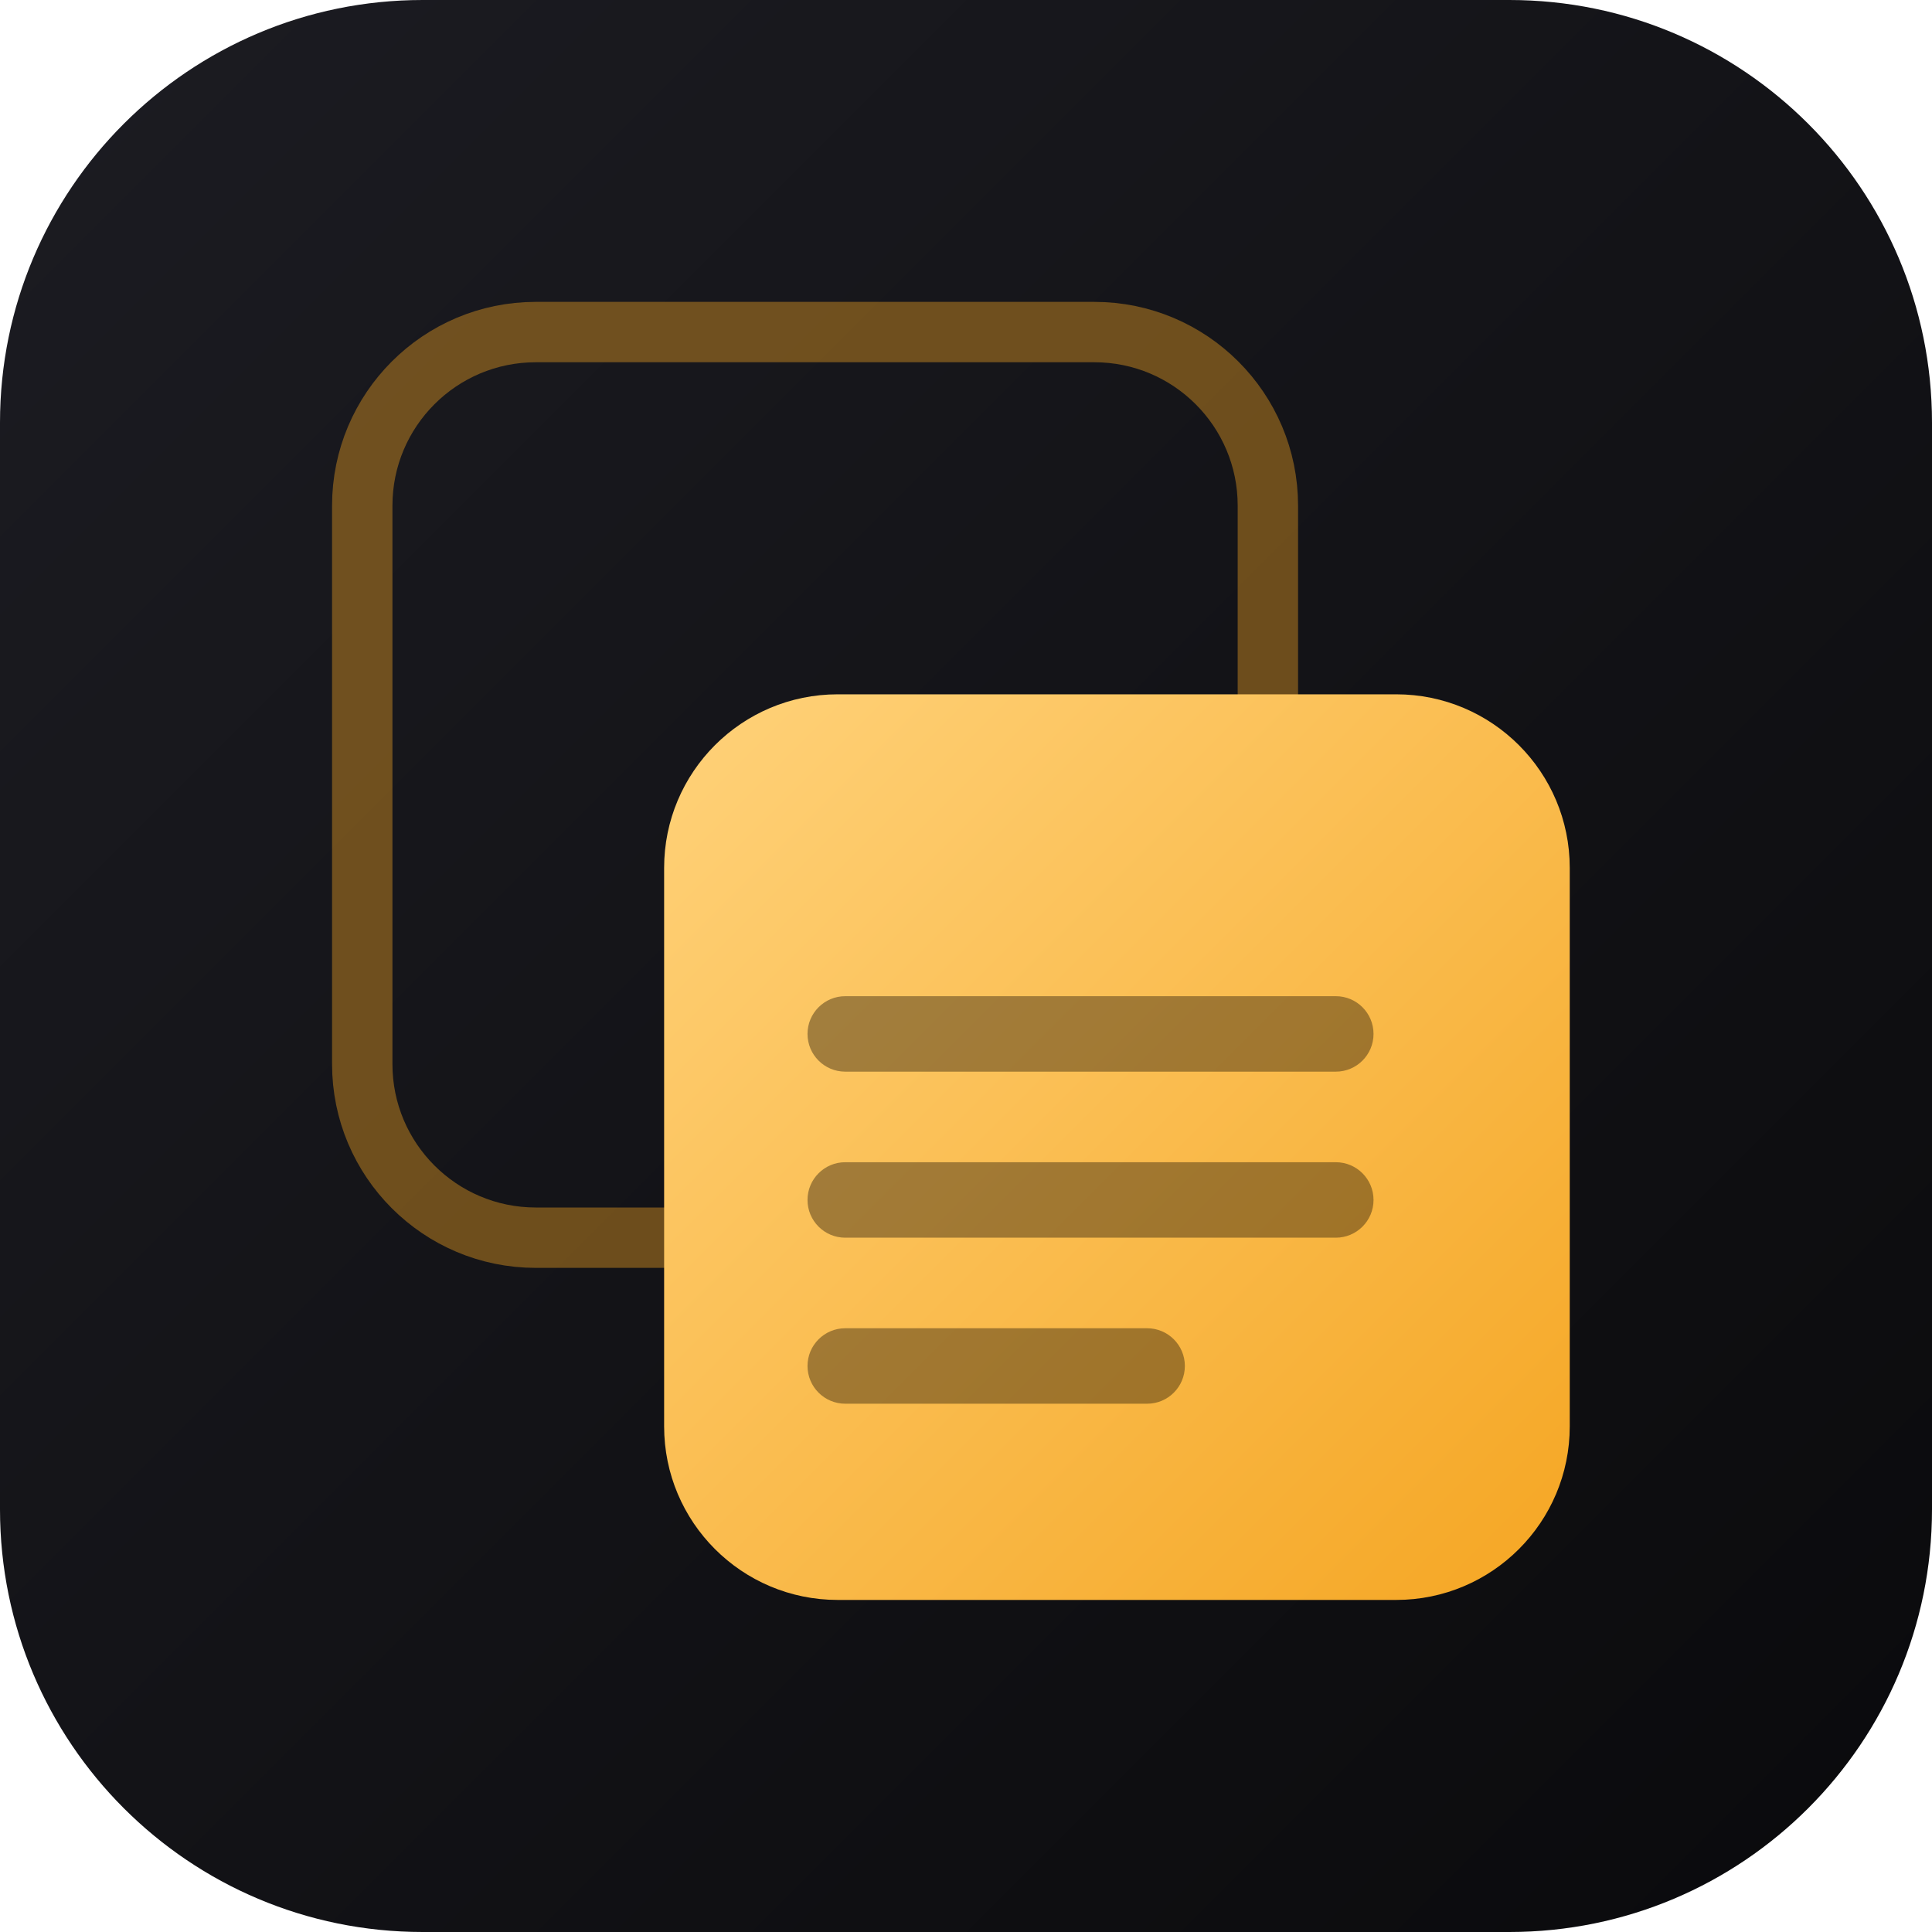
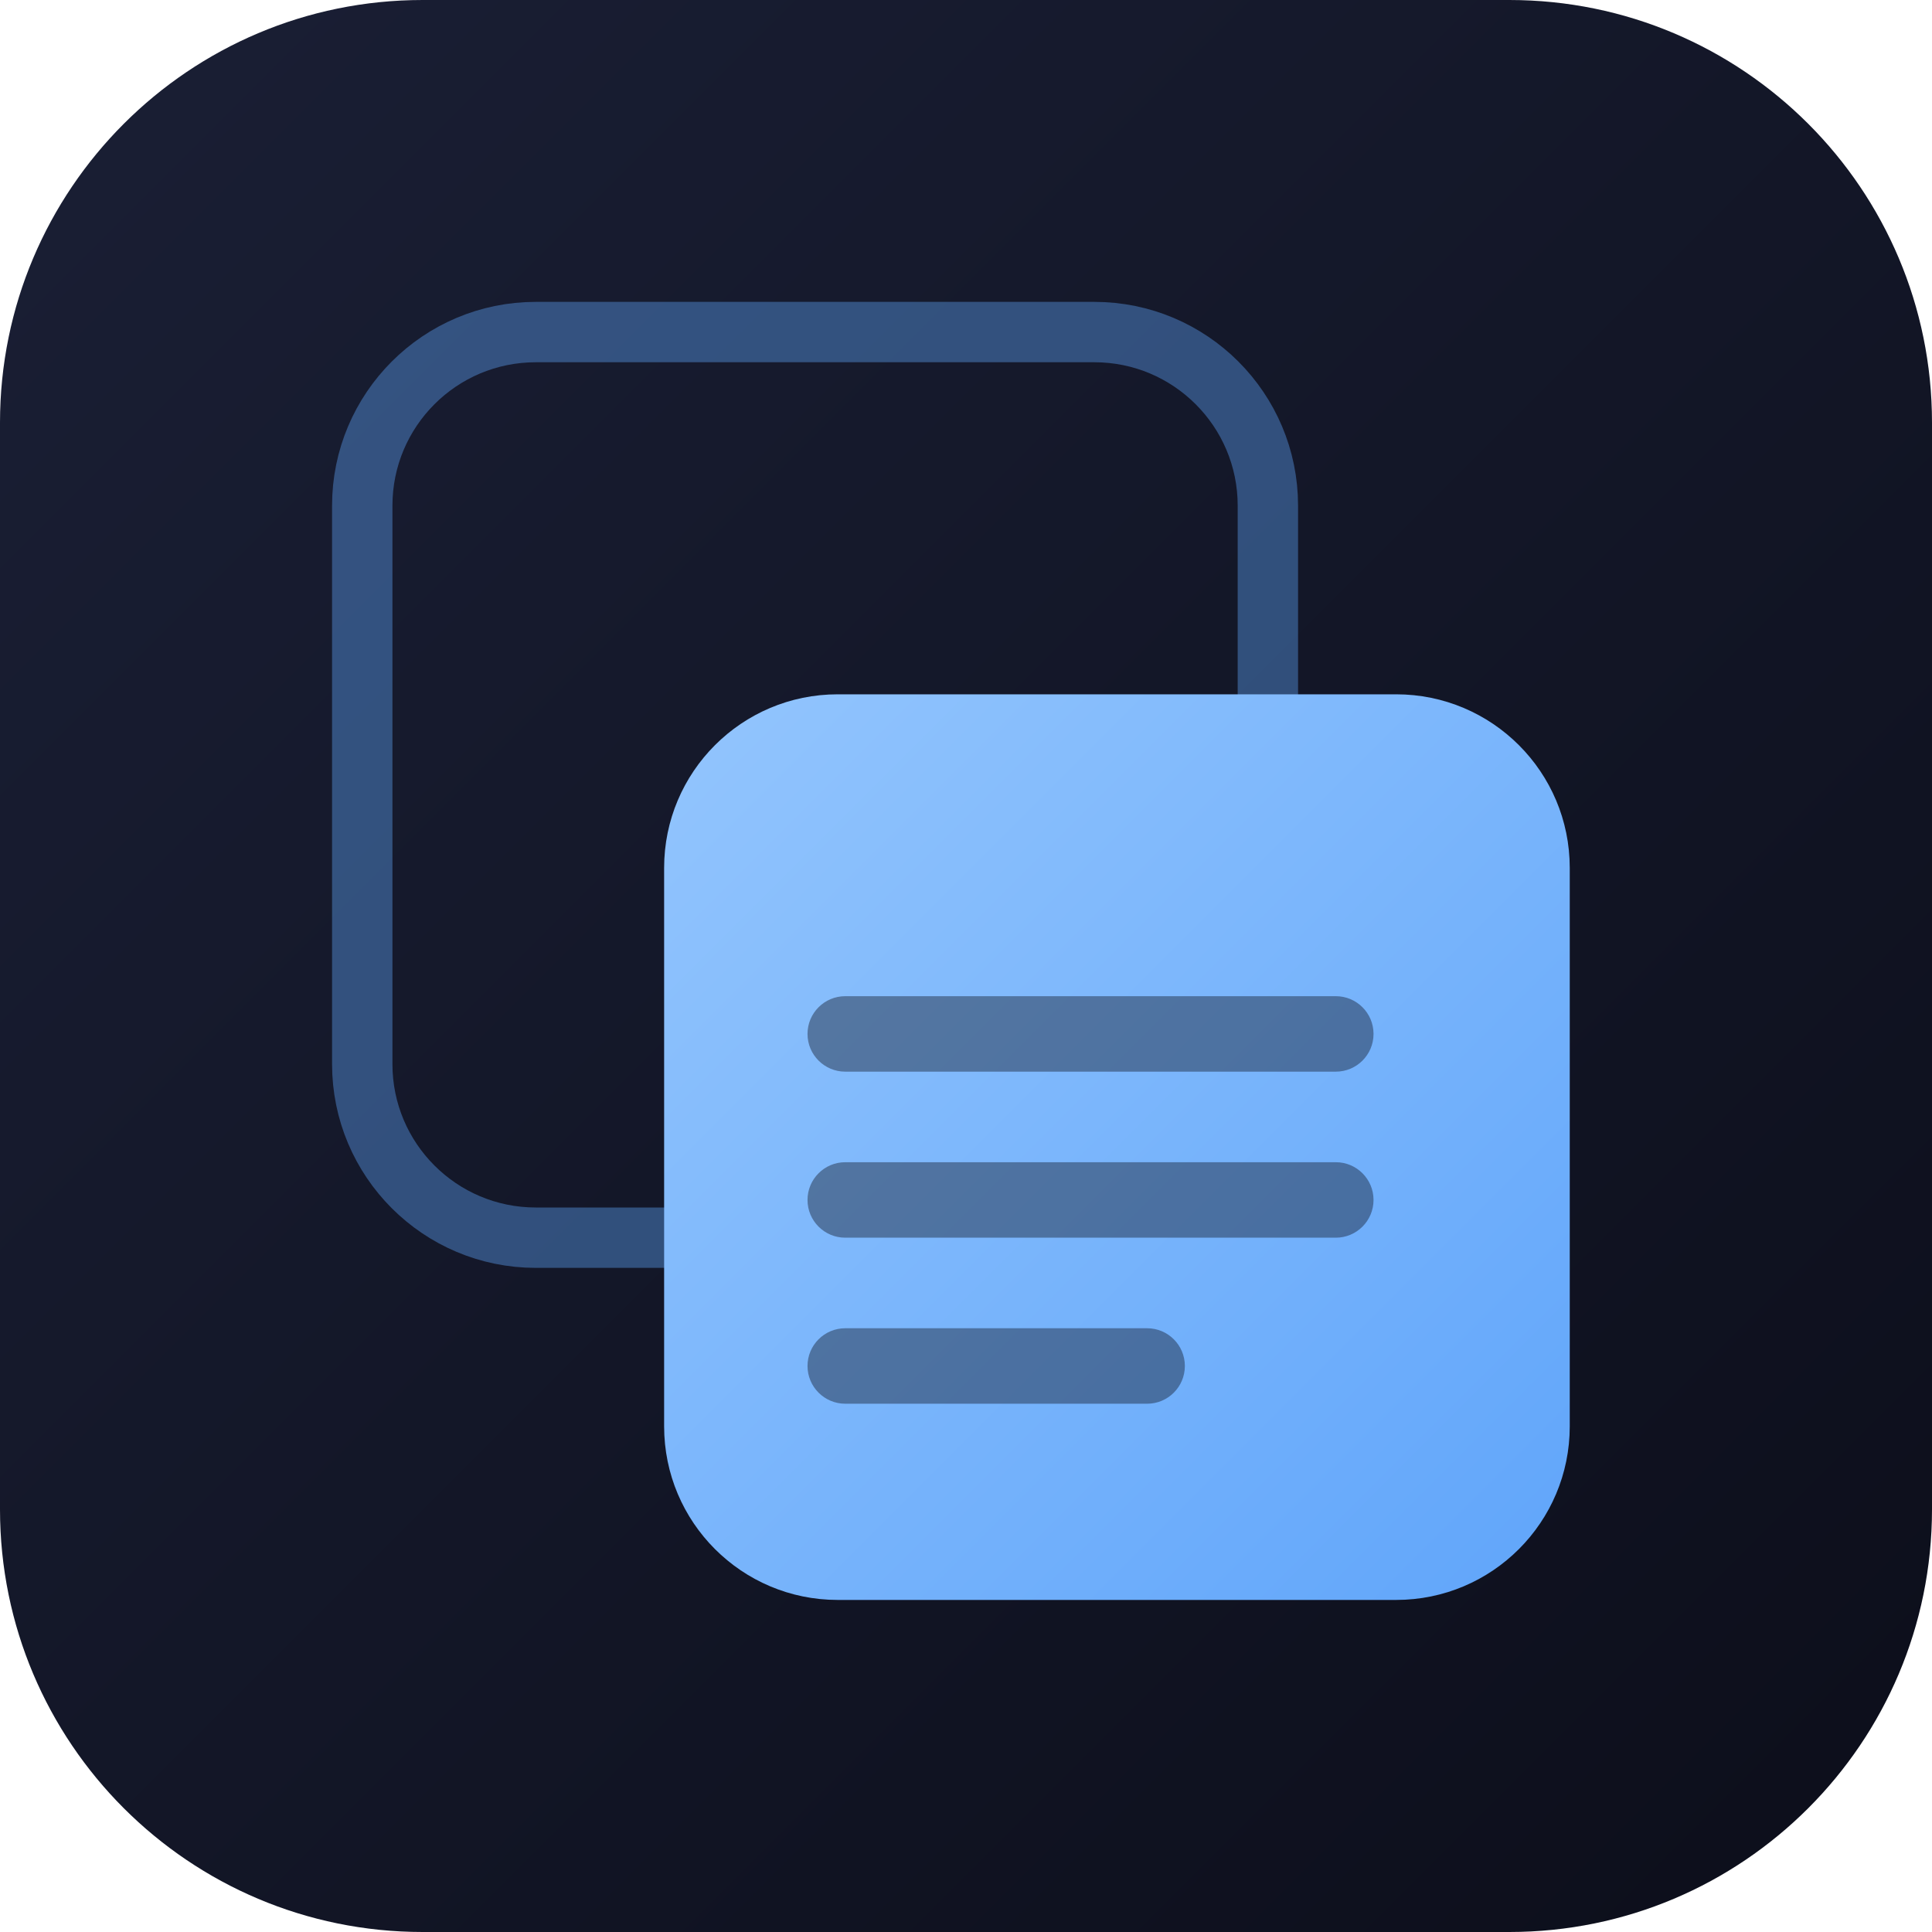
<svg xmlns="http://www.w3.org/2000/svg" viewBox="0 0 512 512" width="512" height="512" role="img" aria-label="JotRelay icon">
  <defs>
    <linearGradient id="bgGrad" x1="0" y1="0" x2="512" y2="512" gradientUnits="userSpaceOnUse">
-       <stop offset="0" stop-color="#1c1c22" />
-       <stop offset="1" stop-color="#0a0a0c" />
+       <stop offset="0" stop-color="#1a1f35" />
+       <stop offset="1" stop-color="#0c0e1a" />
    </linearGradient>
    <linearGradient id="cardGrad" x1="176" y1="184" x2="416" y2="424" gradientUnits="userSpaceOnUse">
-       <stop offset="0" stop-color="#ffd27a" />
-       <stop offset="1" stop-color="#f5a623" />
+       <stop offset="0" stop-color="#93c5fd" />
+       <stop offset="1" stop-color="#60a5fa" />
    </linearGradient>
  </defs>
  <rect x="0" y="0" width="512" height="512" rx="112" fill="url(#bgGrad)" />
-   <rect x="96" y="88" width="240" height="240" rx="46" fill="none" stroke="#f5a623" stroke-opacity="0.4" stroke-width="16" />
+   <rect x="96" y="88" width="240" height="240" rx="46" fill="none" stroke="#60a5fa" stroke-opacity="0.4" stroke-width="16" />
  <rect x="176" y="184" width="240" height="240" rx="46" fill="url(#cardGrad)" />
-   <rect x="214" y="264" width="150" height="20" rx="10" fill="#1c1305" fill-opacity="0.4" />
-   <rect x="214" y="308" width="150" height="20" rx="10" fill="#1c1305" fill-opacity="0.4" />
-   <rect x="214" y="352" width="100" height="20" rx="10" fill="#1c1305" fill-opacity="0.4" />
+   <rect x="214" y="264" width="150" height="20" rx="10" fill="#0c0e1a" fill-opacity="0.4" />
+   <rect x="214" y="308" width="150" height="20" rx="10" fill="#0c0e1a" fill-opacity="0.4" />
+   <rect x="214" y="352" width="100" height="20" rx="10" fill="#0c0e1a" fill-opacity="0.4" />
</svg>
